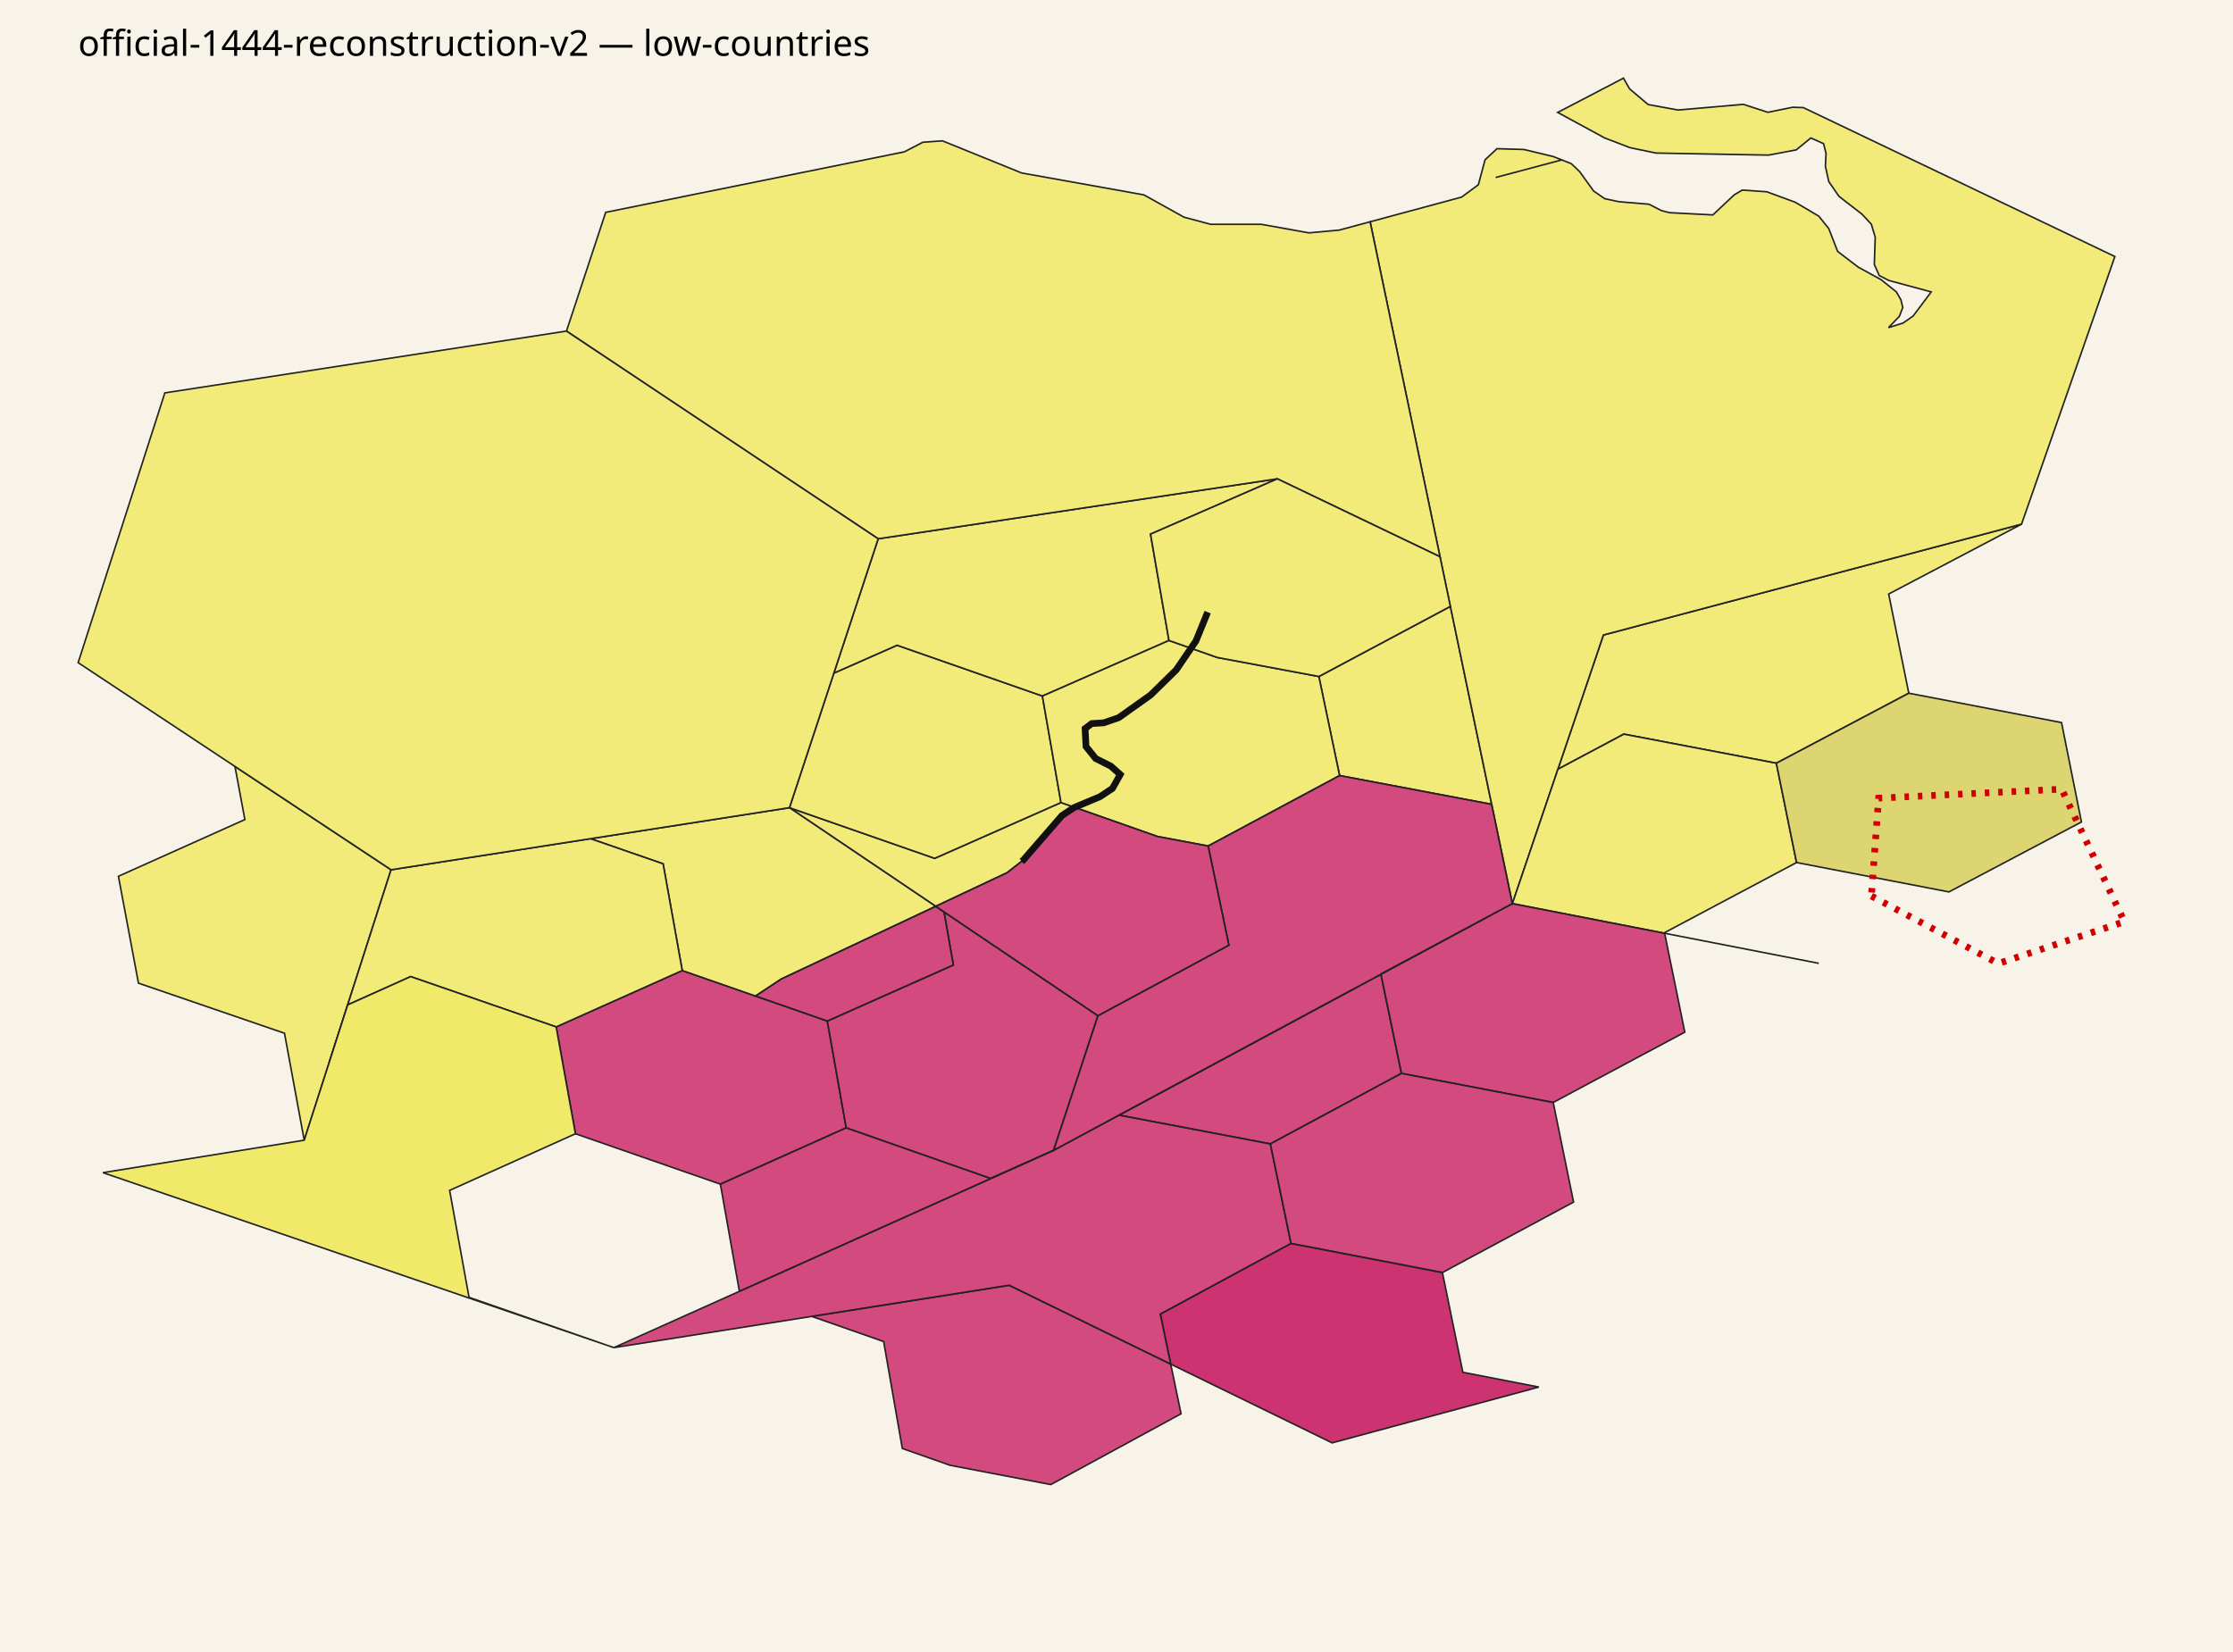
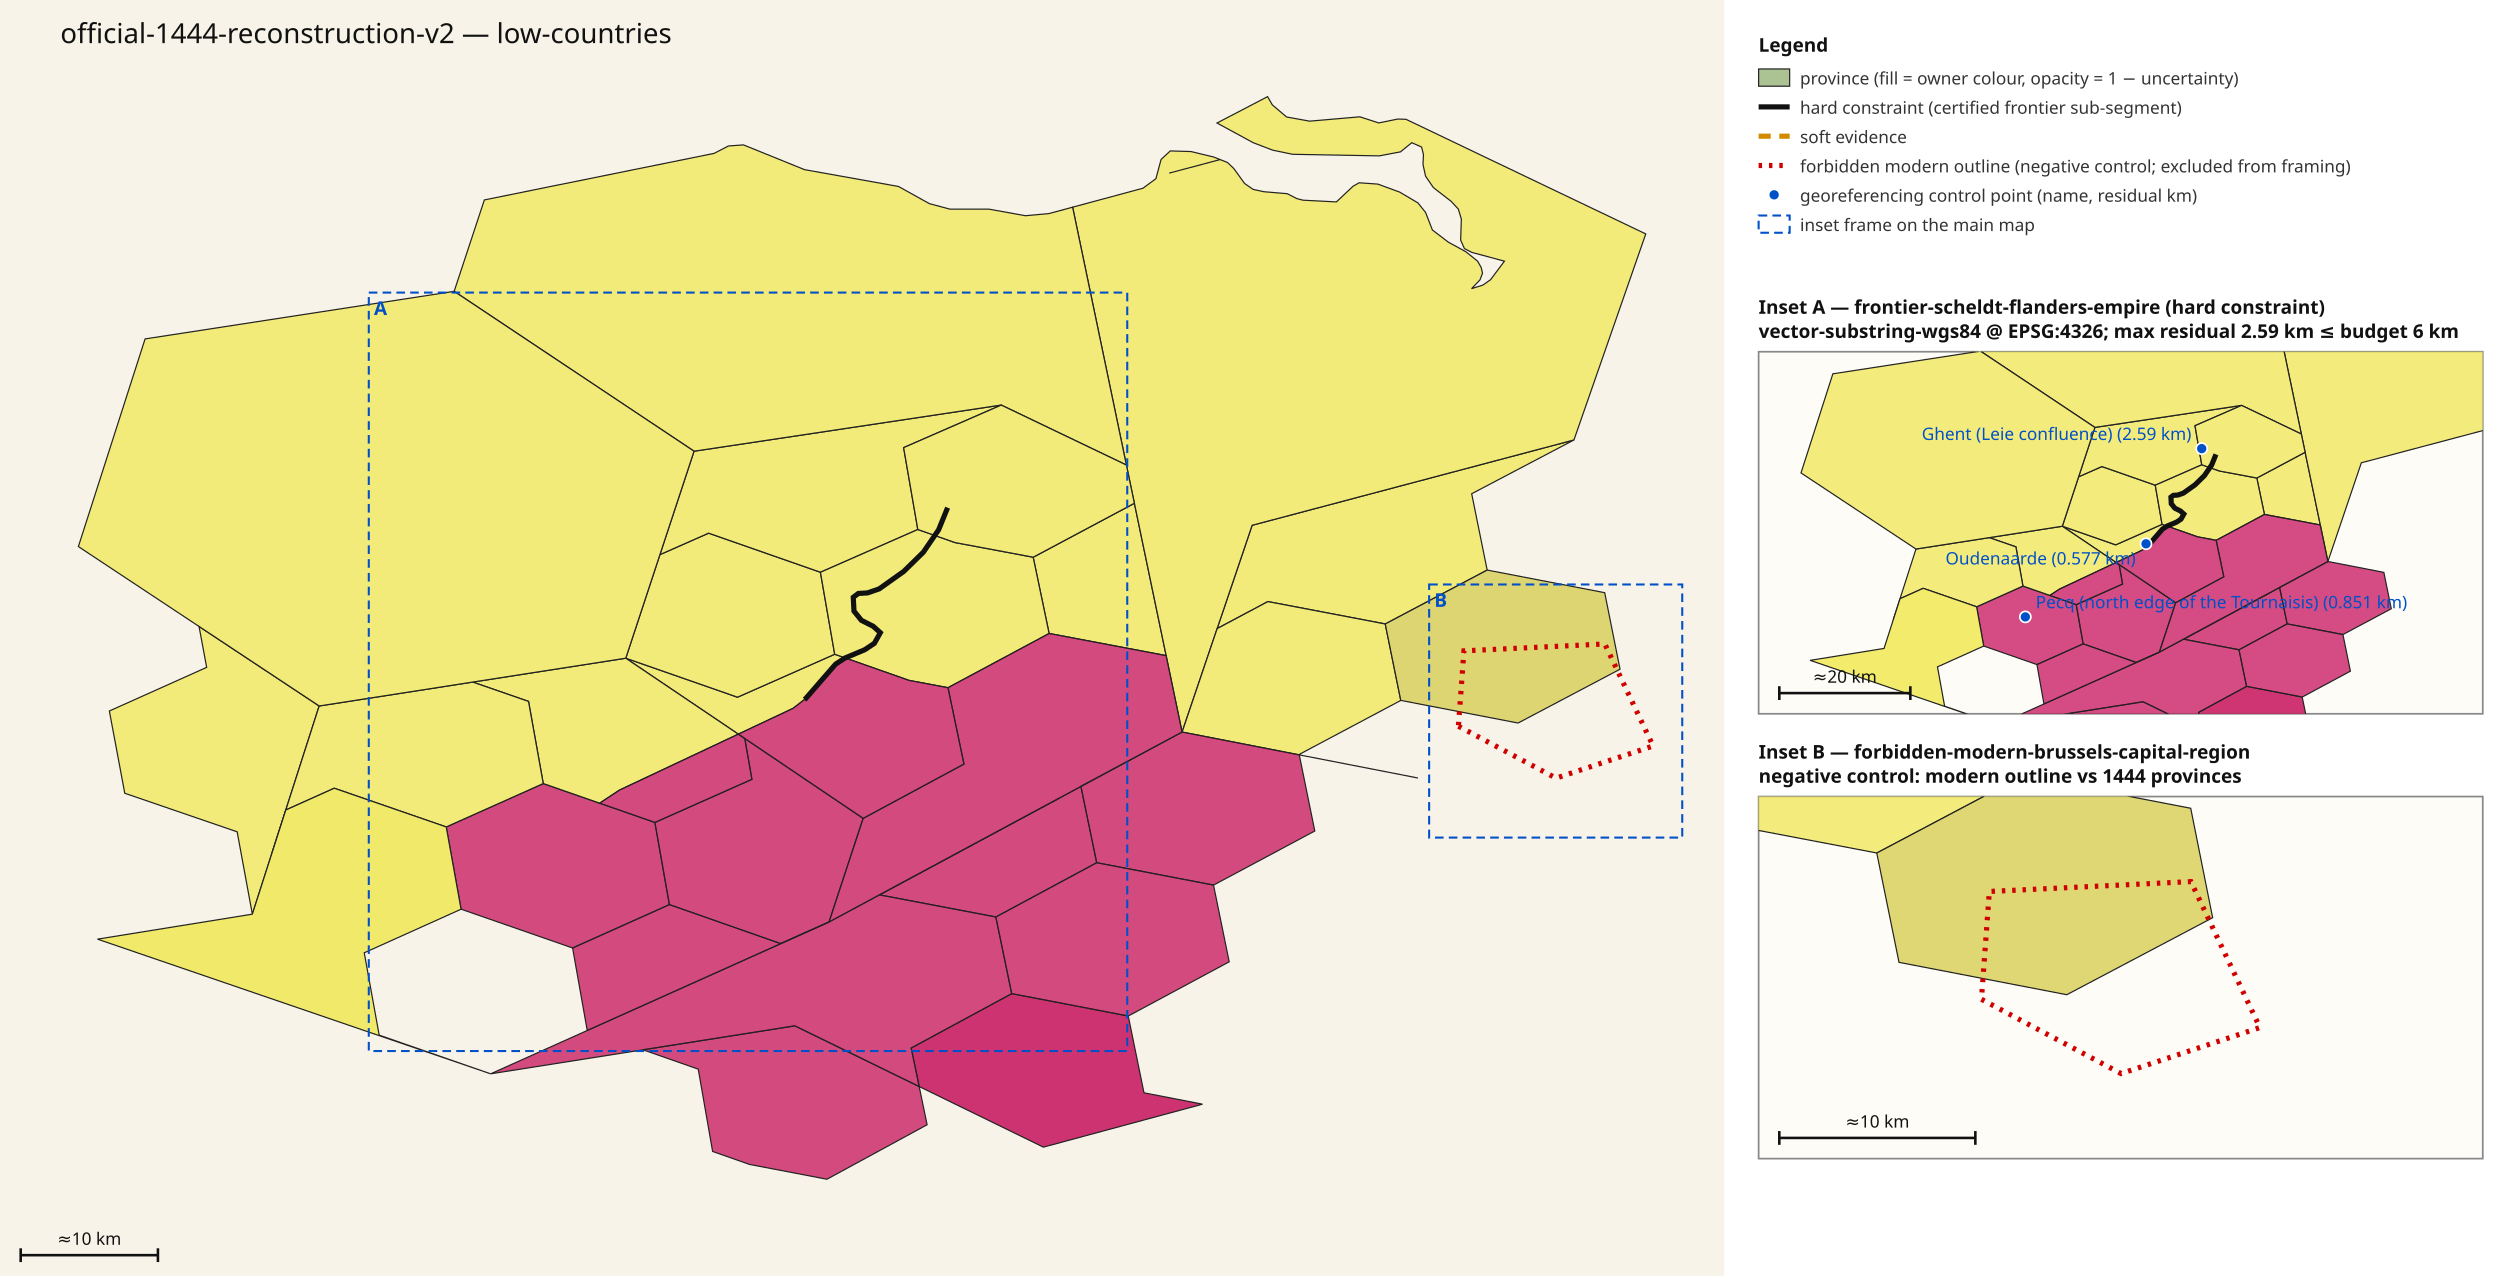
- <svg xmlns="http://www.w3.org/2000/svg" width="1000" height="740" viewBox="0 0 1000 740">
-   <style>.province{stroke:#222;stroke-width:.7;vector-effect:non-scaling-stroke}.constraint{fill:none;stroke-width:3;vector-effect:non-scaling-stroke}.hard-constraint{stroke:#111}.soft-evidence{stroke:#d28b00;stroke-dasharray:7 5}.forbidden-modern{stroke:#d00000;stroke-dasharray:2 4}</style>
+ <svg xmlns="http://www.w3.org/2000/svg" width="1450" height="740" viewBox="0 0 1450 740">
+   <style>text{font-family:sans-serif;font-size:10px;fill:#333}.sheet-title{font-size:16px;fill:#111}.panel-title{font-size:11px;font-weight:bold;fill:#111}.province{stroke:#222;stroke-width:.7;vector-effect:non-scaling-stroke}.constraint{fill:none;stroke-width:3;vector-effect:non-scaling-stroke}.hard-constraint{stroke:#111}.soft-evidence{stroke:#d28b00;stroke-dasharray:7 5}.forbidden-modern{stroke:#d00000;stroke-dasharray:2 4}.legend-province{fill:#8faf6f;fill-opacity:.75;stroke:#222;stroke-width:.7}.inset-frame{fill:#fdfcf7;stroke:#888;stroke-width:1}.focus-box{fill:none;stroke:#0050c8;stroke-width:1.2;stroke-dasharray:5 3}.focus-label{fill:#0050c8;font-weight:bold;font-size:11px}.control-point circle{fill:#0050c8;stroke:#fff;stroke-width:1}.control-point text{fill:#0050c8}.scale-bar line{stroke:#111;stroke-width:1.5}.scale-bar text{fill:#111}</style>
+   <defs>
+     <clipPath id="clip-main">
+       <rect x="0" y="0" width="1000" height="740" />
+     </clipPath>
+     <clipPath id="clip-inset-A">
+       <rect x="1020.0" y="204.0" width="420.0" height="210.0" />
+     </clipPath>
+     <clipPath id="clip-inset-B">
+       <rect x="1020.0" y="462.0" width="420.0" height="210.0" />
+     </clipPath>
+   </defs>
+   <rect width="1450" height="740" fill="#ffffff" />
  <rect width="1000" height="740" fill="#f7f3e8" />
-   <text x="35" y="25" font-family="sans-serif" font-size="16">official-1444-reconstruction-v2 — low-countries</text>
-   <path class="province" id="prv_1db684291f2e0e6ae7ba" data-owner="county-of-flanders" data-area="area-1444-county-of-flanders" data-uncertainty="0.250" fill="#f0e754" fill-opacity="0.750" d="M 697.684,344.553 L 718.052,284.449 L 718.052,284.449 L 905.314,234.789 L 905.314,234.789 L 845.800,266.085 L 854.813,310.510 L 795.494,341.872 L 727.195,328.842 L 697.684,344.553 Z" />
-   <path class="province" id="prv_296a75f0f1c05ea33fd8" data-owner="county-of-flanders" data-area="area-1444-county-of-flanders" data-uncertainty="0.250" fill="#f0e754" fill-opacity="0.750" d="M 353.545,361.807 L 418.564,384.499 L 475.125,359.500 L 481.218,361.641 L 481.002,361.732 L 475.607,365.292 L 458.271,385.258 L 450.958,390.941 L 419.020,405.980 L 353.545,361.807 Z" />
-   <path class="province" id="prv_2c72f4936c995b0f22a7" data-owner="county-of-hainaut" data-area="area-1444-county-of-hainaut" data-uncertainty="0.250" fill="#c7125c" fill-opacity="0.750" d="M 363.539,589.672 L 451.911,575.728 L 524.285,611.048 L 528.904,633.287 L 470.589,665.000 L 425.549,656.385 L 404.081,648.838 L 395.724,600.936 L 363.539,589.672 Z" />
-   <path class="province" id="prv_3695c9236b30222edb91" data-owner="county-of-hainaut" data-area="area-1444-county-of-hainaut" data-uncertainty="0.250" fill="#c7125c" fill-opacity="0.750" d="M 249.069,459.994 L 305.535,434.746 L 370.496,457.382 L 378.931,505.208 L 322.604,530.435 L 257.703,507.857 L 249.069,459.994 Z" />
-   <path class="province" id="prv_37dd4f90e7158380e390" data-owner="county-of-flanders" data-area="area-1444-county-of-flanders" data-uncertainty="0.250" fill="#f0e754" fill-opacity="0.750" d="M 353.545,361.807 L 373.428,301.529 L 401.733,289.040 L 466.809,311.789 L 475.125,359.500 L 418.564,384.499 L 353.545,361.807 L 353.545,361.807 L 353.545,361.807 Z" />
-   <path class="province" id="prv_3af0773db9eca9d9f621" data-owner="county-of-flanders" data-area="area-1444-county-of-flanders" data-uncertainty="0.250" fill="#f0e754" fill-opacity="0.750" d="M 373.428,301.529 L 393.278,241.350 L 482.796,227.894 L 572.029,214.482 L 515.233,239.252 L 523.488,286.904 L 466.809,311.789 L 401.733,289.040 L 373.428,301.529 Z" />
-   <path class="province" id="prv_3e06a0a1a99e488f610d" data-owner="county-of-flanders" data-area="area-1444-county-of-flanders" data-uncertainty="0.250" fill="#f0e754" fill-opacity="0.750" d="M 53.031,392.517 L 109.656,367.115 L 105.223,343.334 L 175.116,389.612 L 155.691,450.126 L 136.234,510.737 L 127.402,462.837 L 62.004,440.396 L 53.031,392.517 Z" />
-   <path class="province" id="prv_408061529042d3d5c90a" data-owner="county-of-flanders" data-area="area-1444-county-of-flanders" data-uncertainty="0.250" fill="#f0e754" fill-opacity="0.750" d="M 466.809,311.789 L 523.488,286.904 L 533.355,290.375 L 526.740,300.082 L 515.320,311.284 L 500.996,321.472 L 494.231,323.800 L 488.890,324.115 L 485.932,326.347 L 486.343,334.385 L 490.671,339.767 L 497.518,343.217 L 501.681,346.942 L 498.202,353.145 L 492.642,356.843 L 481.218,361.641 L 475.125,359.500 L 466.809,311.789 Z" />
-   <path class="province" id="prv_492c17233cc6707895f3" data-owner="county-of-flanders" data-area="area-1444-county-of-flanders" data-uncertainty="0.250" fill="#f0e754" fill-opacity="0.750" d="M 590.633,303.039 L 649.519,271.639 L 668.005,360.282 L 599.904,347.399 L 590.633,303.039 Z" />
-   <path class="province" id="prv_4bcaf061448f2694d4ec" data-owner="county-of-hainaut" data-area="area-1444-county-of-hainaut" data-uncertainty="0.150" fill="#c7125c" fill-opacity="0.850" d="M 519.629,588.634 L 578.137,556.983 L 645.955,570.017 L 655.104,614.703 L 689.151,621.317 L 596.563,646.322 L 524.285,611.048 L 524.285,611.048 L 519.629,588.634 Z" />
-   <path class="province" id="prv_54e772743ba195f83cba" data-owner="county-of-hainaut" data-area="area-1444-county-of-hainaut" data-uncertainty="0.250" fill="#c7125c" fill-opacity="0.750" d="M 501.148,499.515 L 618.415,436.428 L 627.595,480.807 L 568.894,512.395 L 501.148,499.515 Z" />
-   <path class="province" id="prv_5600510359badc732daa" data-owner="county-of-hainaut" data-area="area-1444-county-of-hainaut" data-uncertainty="0.250" fill="#c7125c" fill-opacity="0.750" d="M 370.496,457.382 L 426.940,432.268 L 422.774,408.513 L 419.020,405.980 L 419.020,405.980 L 491.679,455.000 L 471.818,515.294 L 471.761,515.325 L 471.761,515.325 L 443.613,527.882 L 378.931,505.208 L 370.496,457.382 Z" />
-   <path class="province" id="prv_6ab3d9bbe65764d756d1" data-owner="county-of-flanders" data-area="area-1444-county-of-flanders" data-uncertainty="0.250" fill="#f0e754" fill-opacity="0.750" d="M 613.586,99.339 L 654.510,88.306 L 662.042,82.760 L 662.389,81.470 L 662.389,81.470 L 665.054,71.577 L 670.395,66.601 L 682.491,66.966 L 695.592,70.116 L 699.418,71.629 L 669.795,79.502 L 699.418,71.629 L 703.671,73.311 L 707.368,76.826 L 713.668,85.567 L 718.643,88.991 L 724.897,90.337 L 738.454,91.478 L 744.068,94.354 L 747.674,95.267 L 767.074,96.271 L 776.705,87.211 L 780.266,85.134 L 791.221,85.910 L 803.545,90.429 L 803.910,90.566 L 814.500,96.819 L 818.974,102.388 L 822.945,112.613 L 832.211,119.688 L 842.390,125.257 L 849.237,130.757 L 851.291,134.317 L 852.113,137.741 L 850.606,141.689 L 846.818,145.615 L 845.722,146.756 L 852.250,144.702 L 856.769,141.552 L 864.848,130.757 L 845.951,125.667 L 841.568,123.431 L 839.377,118.455 L 839.788,106.313 L 838.054,100.471 L 833.900,95.975 L 825.729,89.653 L 823.493,87.895 L 818.974,81.322 L 817.467,74.475 L 817.741,68.701 L 816.646,64.342 L 810.940,61.808 L 804.367,67.149 L 792.042,69.477 L 741.603,68.564 L 729.963,66.145 L 718.643,61.808 L 697.591,50.364 L 727.037,35.000 L 729.781,39.807 L 738.088,46.836 L 751.508,49.278 L 780.722,46.745 L 791.723,50.305 L 802.815,48.046 L 807.570,48.195 L 947.107,114.909 L 905.314,234.789 L 718.052,284.449 L 677.281,404.759 L 613.586,99.339 Z" />
-   <path class="province" id="prv_6ac683fb1e24ec7e19b5" data-owner="county-of-flanders" data-area="area-1444-county-of-flanders" data-uncertainty="0.250" fill="#f0e754" fill-opacity="0.750" d="M 677.281,404.759 L 677.281,404.759 L 677.281,404.759 L 697.684,344.553 L 727.195,328.842 L 795.494,341.872 L 804.542,386.363 L 745.419,417.791 L 745.473,418.054 L 814.513,431.513 L 677.281,404.759 Z" />
-   <path class="province" id="prv_7828eda90645527f0312" data-owner="county-of-hainaut" data-area="area-1444-county-of-hainaut" data-uncertainty="0.250" fill="#c7125c" fill-opacity="0.750" d="M 618.415,436.428 L 677.281,404.759 L 745.473,418.054 L 745.473,418.054 L 754.501,462.347 L 695.573,493.839 L 627.595,480.807 L 618.415,436.428 Z" />
-   <path class="province" id="prv_8101e9e8388b398f0806" data-owner="county-of-hainaut" data-area="area-1444-county-of-hainaut" data-uncertainty="0.250" fill="#c7125c" fill-opacity="0.750" d="M 274.889,603.660 L 443.625,527.949 L 471.761,515.325 L 606.002,443.106 L 501.148,499.515 L 568.894,512.395 L 578.137,556.983 L 519.629,588.634 L 524.285,611.048 L 451.911,575.728 L 274.889,603.660 Z" />
-   <path class="province" id="prv_8f287a8245c6356a267e" data-owner="county-of-flanders" data-area="area-1444-county-of-flanders" data-uncertainty="0.250" fill="#f0e754" fill-opacity="0.750" d="M 481.218,361.641 L 492.642,356.843 L 498.202,353.145 L 501.681,346.942 L 497.518,343.217 L 490.671,339.767 L 486.343,334.385 L 485.932,326.347 L 488.890,324.115 L 494.231,323.800 L 500.996,321.472 L 515.320,311.284 L 526.740,300.082 L 533.355,290.375 L 545.124,294.515 L 590.633,303.039 L 599.904,347.399 L 541.042,378.955 L 518.341,374.687 L 481.218,361.641 Z" />
-   <path class="province" id="prv_8f3ffff26780128439a5" data-owner="county-of-flanders" data-area="area-1444-county-of-flanders" data-uncertainty="0.250" fill="#f0e754" fill-opacity="0.750" d="M 264.472,375.687 L 353.545,361.807 L 419.020,405.980 L 349.897,438.527 L 338.333,446.174 L 305.535,434.746 L 296.961,386.940 L 264.472,375.687 Z" />
-   <path class="province" id="prv_b2bee00da34af6afdf61" data-owner="county-of-hainaut" data-area="area-1444-county-of-hainaut" data-uncertainty="0.250" fill="#c7125c" fill-opacity="0.750" d="M 568.894,512.395 L 627.595,480.807 L 695.573,493.839 L 704.689,538.461 L 645.955,570.017 L 578.137,556.983 L 568.894,512.395 Z" />
-   <path class="province" id="prv_b67b1161766824c71a24" data-owner="county-of-hainaut" data-area="area-1444-county-of-hainaut" data-uncertainty="0.250" fill="#c7125c" fill-opacity="0.750" d="M 471.818,515.294 L 491.679,455.000 L 550.346,423.380 L 541.042,378.955 L 599.904,347.399 L 668.005,360.282 L 677.281,404.759 L 677.281,404.759 L 618.385,436.283 L 677.281,404.759 L 471.818,515.294 Z" />
-   <path class="province" id="prv_c4bad927df7954fb501d" data-owner="county-of-flanders" data-area="area-1444-county-of-flanders" data-uncertainty="0.250" fill="#f0e754" fill-opacity="0.750" d="M 253.683,148.305 L 271.250,95.115 L 314.126,86.412 L 314.400,86.366 L 404.962,68.016 L 413.270,63.726 L 422.034,63.086 L 457.546,77.488 L 512.231,87.279 L 530.215,97.276 L 542.175,100.471 L 564.815,100.471 L 586.178,104.305 L 599.735,103.073 L 610.790,100.092 L 613.586,99.339 L 644.878,249.387 L 572.029,214.482 L 393.278,241.350 L 253.683,148.305 Z" />
-   <path class="province" id="prv_d3539c01d21e26cf821d" data-owner="county-of-flanders" data-area="area-1444-county-of-flanders" data-uncertainty="0.250" fill="#f0e754" fill-opacity="0.750" d="M 147.390,475.983 L 175.116,389.612 L 264.472,375.687 L 296.961,386.940 L 305.535,434.746 L 249.069,459.994 L 183.889,437.455 L 155.691,450.126 L 147.390,475.983 Z" />
-   <path class="province" id="prv_e203941f5e999fe72ffa" data-owner="county-of-flanders" data-area="area-1444-county-of-flanders" data-uncertainty="0.150" fill="#f0e754" fill-opacity="0.850" d="M 46.100,525.284 L 136.234,510.737 L 136.234,510.737 L 155.691,450.126 L 183.889,437.455 L 249.069,459.994 L 257.703,507.857 L 201.354,533.218 L 210.046,581.139 L 274.889,603.660 L 46.100,525.284 Z" />
-   <path class="province" id="prv_e62f39a3b8c1ea879662" data-owner="county-of-hainaut" data-area="area-1444-county-of-hainaut" data-uncertainty="0.250" fill="#c7125c" fill-opacity="0.750" d="M 338.333,446.174 L 349.897,438.527 L 419.020,405.980 L 422.774,408.513 L 426.940,432.268 L 370.496,457.382 L 338.333,446.174 Z" />
-   <path class="province" id="prv_e6ac98d13863c858b779" data-owner="county-of-flanders" data-area="area-1444-county-of-flanders" data-uncertainty="0.250" fill="#f0e754" fill-opacity="0.750" d="M 35.000,296.838 L 73.827,175.988 L 253.683,148.305 L 393.278,241.350 L 353.545,361.807 L 175.116,389.612 L 35.000,296.838 Z" />
-   <path class="province" id="prv_e6d10700bb0f3bca58e8" data-owner="duchy-of-brabant" data-area="area-1444-duchy-of-brabant" data-uncertainty="0.150" fill="#d8d05d" fill-opacity="0.850" d="M 795.494,341.872 L 854.813,310.510 L 923.210,323.670 L 932.128,368.193 L 872.779,399.524 L 804.542,386.363 L 795.494,341.872 Z" />
-   <path class="province" id="prv_e8d8d4d1b8a33753f213" data-owner="county-of-hainaut" data-area="area-1444-county-of-hainaut" data-uncertainty="0.250" fill="#c7125c" fill-opacity="0.750" d="M 419.020,405.980 L 450.958,390.941 L 458.271,385.258 L 475.607,365.292 L 481.002,361.732 L 481.218,361.641 L 518.341,374.687 L 541.042,378.955 L 550.346,423.380 L 491.679,455.000 L 491.679,455.000 L 422.774,408.513 L 419.020,405.980 Z" />
-   <path class="province" id="prv_ebd5e5db3015e7391f72" data-owner="county-of-hainaut" data-area="area-1444-county-of-hainaut" data-uncertainty="0.250" fill="#c7125c" fill-opacity="0.750" d="M 322.604,530.435 L 378.931,505.208 L 443.613,527.882 L 471.761,515.325 L 435.904,531.414 L 331.250,578.371 L 331.099,578.318 L 322.604,530.435 Z" />
-   <path class="province" id="prv_ffd654e936fba26ac99f" data-owner="county-of-flanders" data-area="area-1444-county-of-flanders" data-uncertainty="0.250" fill="#f0e754" fill-opacity="0.750" d="M 515.233,239.252 L 572.029,214.482 L 644.878,249.387 L 649.519,271.639 L 590.633,303.039 L 545.124,294.515 L 523.488,286.904 L 515.233,239.252 Z" />
-   <path class="constraint forbidden-modern" id="forbidden-modern-brussels-capital-region" d="M 838.072,401.380 L 894.883,431.594 L 951.371,412.882 L 923.282,353.510 L 841.294,357.521 L 838.072,401.380 Z" />
-   <path class="constraint hard-constraint" id="frontier-scheldt-flanders-empire" d="M 457.529,385.834 L 458.271,385.258 L 475.607,365.292 L 481.002,361.732 L 492.642,356.843 L 498.202,353.145 L 501.681,346.942 L 497.518,343.217 L 490.671,339.767 L 486.343,334.385 L 485.932,326.347 L 488.890,324.115 L 494.231,323.800 L 500.996,321.472 L 515.320,311.284 L 526.740,300.082 L 535.587,287.100 L 540.827,274.201" />
+   <text x="35" y="25" class="sheet-title">official-1444-reconstruction-v2 — low-countries</text>
+   <g clip-path="url(#clip-main)">
+     <path class="province" id="prv_1db684291f2e0e6ae7ba" data-owner="county-of-flanders" data-area="area-1444-county-of-flanders" data-uncertainty="0.250" fill="#f0e754" fill-opacity="0.750" d="M 705.947,364.571 L 726.248,304.666 L 726.248,304.666 L 912.891,255.170 L 912.891,255.170 L 853.573,286.363 L 862.556,330.641 L 803.434,361.899 L 735.360,348.912 L 705.947,364.571 Z" />
+     <path class="province" id="prv_296a75f0f1c05ea33fd8" data-owner="county-of-flanders" data-area="area-1444-county-of-flanders" data-uncertainty="0.250" fill="#f0e754" fill-opacity="0.750" d="M 362.947,381.768 L 427.750,404.385 L 484.124,379.469 L 490.197,381.603 L 489.982,381.693 L 484.605,385.242 L 467.326,405.141 L 460.038,410.805 L 428.204,425.794 L 362.947,381.768 Z" />
+     <path class="province" id="prv_2c72f4936c995b0f22a7" data-owner="county-of-hainaut" data-area="area-1444-county-of-hainaut" data-uncertainty="0.250" fill="#c7125c" fill-opacity="0.750" d="M 372.907,608.879 L 460.987,594.981 L 533.121,630.185 L 537.726,652.350 L 479.603,683.958 L 434.712,675.372 L 413.315,667.850 L 404.985,620.106 L 372.907,608.879 Z" />
+     <path class="province" id="prv_3695c9236b30222edb91" data-owner="county-of-hainaut" data-area="area-1444-county-of-hainaut" data-uncertainty="0.250" fill="#c7125c" fill-opacity="0.750" d="M 258.816,479.630 L 315.095,454.466 L 379.841,477.027 L 388.248,524.694 L 332.108,549.839 L 267.421,527.335 L 258.816,479.630 Z" />
+     <path class="province" id="prv_37dd4f90e7158380e390" data-owner="county-of-flanders" data-area="area-1444-county-of-flanders" data-uncertainty="0.250" fill="#f0e754" fill-opacity="0.750" d="M 362.947,381.768 L 382.763,321.689 L 410.975,309.241 L 475.836,331.915 L 484.124,379.469 L 427.750,404.385 L 362.947,381.768 L 362.947,381.768 L 362.947,381.768 Z" />
+     <path class="province" id="prv_3af0773db9eca9d9f621" data-owner="county-of-flanders" data-area="area-1444-county-of-flanders" data-uncertainty="0.250" fill="#f0e754" fill-opacity="0.750" d="M 382.763,321.689 L 402.548,261.709 L 491.770,248.298 L 580.708,234.930 L 524.099,259.618 L 532.327,307.113 L 475.836,331.915 L 410.975,309.241 L 382.763,321.689 Z" />
+     <path class="province" id="prv_3e06a0a1a99e488f610d" data-owner="county-of-flanders" data-area="area-1444-county-of-flanders" data-uncertainty="0.250" fill="#f0e754" fill-opacity="0.750" d="M 63.426,412.376 L 119.864,387.058 L 115.445,363.356 L 185.107,409.481 L 165.746,469.795 L 146.354,530.205 L 137.551,482.464 L 72.369,460.097 L 63.426,412.376 Z" />
+     <path class="province" id="prv_408061529042d3d5c90a" data-owner="county-of-flanders" data-area="area-1444-county-of-flanders" data-uncertainty="0.250" fill="#f0e754" fill-opacity="0.750" d="M 475.836,331.915 L 532.327,307.113 L 542.162,310.572 L 535.569,320.247 L 524.186,331.412 L 509.910,341.566 L 503.167,343.886 L 497.844,344.200 L 494.896,346.425 L 495.306,354.437 L 499.619,359.801 L 506.443,363.240 L 510.592,366.953 L 507.125,373.135 L 501.584,376.820 L 490.197,381.603 L 484.124,379.469 L 475.836,331.915 Z" />
+     <path class="province" id="prv_492c17233cc6707895f3" data-owner="county-of-flanders" data-area="area-1444-county-of-flanders" data-uncertainty="0.250" fill="#f0e754" fill-opacity="0.750" d="M 599.250,323.194 L 657.941,291.899 L 676.367,380.248 L 608.491,367.408 L 599.250,323.194 Z" />
+     <path class="province" id="prv_4bcaf061448f2694d4ec" data-owner="county-of-hainaut" data-area="area-1444-county-of-hainaut" data-uncertainty="0.150" fill="#c7125c" fill-opacity="0.850" d="M 528.481,607.845 L 586.795,576.299 L 654.389,589.289 L 663.509,633.828 L 697.442,640.420 L 605.160,665.342 L 533.121,630.185 L 533.121,630.185 L 528.481,607.845 Z" />
+     <path class="province" id="prv_54e772743ba195f83cba" data-owner="county-of-hainaut" data-area="area-1444-county-of-hainaut" data-uncertainty="0.250" fill="#c7125c" fill-opacity="0.750" d="M 510.061,519.021 L 626.940,456.142 L 636.090,500.374 L 577.583,531.858 L 510.061,519.021 Z" />
+     <path class="province" id="prv_5600510359badc732daa" data-owner="county-of-hainaut" data-area="area-1444-county-of-hainaut" data-uncertainty="0.250" fill="#c7125c" fill-opacity="0.750" d="M 379.841,477.027 L 436.098,451.996 L 431.947,428.319 L 428.204,425.794 L 428.204,425.794 L 500.623,474.652 L 480.828,534.748 L 480.772,534.778 L 480.772,534.778 L 452.717,547.294 L 388.248,524.694 L 379.841,477.027 Z" />
+     <path class="province" id="prv_6ab3d9bbe65764d756d1" data-owner="county-of-flanders" data-area="area-1444-county-of-flanders" data-uncertainty="0.250" fill="#f0e754" fill-opacity="0.750" d="M 622.127,120.167 L 662.916,109.171 L 670.423,103.644 L 670.769,102.358 L 670.769,102.358 L 673.426,92.497 L 678.749,87.538 L 690.805,87.902 L 703.862,91.041 L 707.676,92.550 L 678.151,100.396 L 707.676,92.550 L 711.915,94.226 L 715.600,97.729 L 721.878,106.442 L 726.837,109.854 L 733.070,111.196 L 746.582,112.333 L 752.178,115.199 L 755.772,116.109 L 775.108,117.110 L 784.707,108.079 L 788.256,106.009 L 799.175,106.783 L 811.458,111.287 L 811.822,111.423 L 822.377,117.656 L 826.836,123.207 L 830.794,133.398 L 840.030,140.449 L 850.175,146.000 L 856.999,151.482 L 859.047,155.031 L 859.866,158.443 L 858.364,162.378 L 854.588,166.291 L 853.496,167.428 L 860.002,165.381 L 864.506,162.242 L 872.559,151.482 L 853.724,146.409 L 849.356,144.180 L 847.172,139.221 L 847.582,127.119 L 845.853,121.296 L 841.713,116.815 L 833.569,110.513 L 831.340,108.762 L 826.836,102.211 L 825.335,95.386 L 825.608,89.631 L 824.516,85.286 L 818.829,82.761 L 812.277,88.084 L 799.994,90.404 L 749.721,89.495 L 738.120,87.083 L 726.837,82.761 L 705.854,71.354 L 735.204,56.042 L 737.938,60.833 L 746.218,67.839 L 759.594,70.273 L 788.711,67.748 L 799.675,71.296 L 810.731,69.044 L 815.470,69.193 L 954.545,135.686 L 912.891,255.170 L 726.248,304.666 L 685.611,424.578 L 622.127,120.167 Z" />
+     <path class="province" id="prv_6ac683fb1e24ec7e19b5" data-owner="county-of-flanders" data-area="area-1444-county-of-flanders" data-uncertainty="0.250" fill="#f0e754" fill-opacity="0.750" d="M 685.611,424.578 L 685.611,424.578 L 685.611,424.578 L 705.947,364.571 L 735.360,348.912 L 803.434,361.899 L 812.452,406.243 L 753.525,437.567 L 753.578,437.829 L 822.390,451.244 L 685.611,424.578 Z" />
+     <path class="province" id="prv_7828eda90645527f0312" data-owner="county-of-hainaut" data-area="area-1444-county-of-hainaut" data-uncertainty="0.250" fill="#c7125c" fill-opacity="0.750" d="M 626.940,456.142 L 685.611,424.578 L 753.578,437.829 L 753.578,437.829 L 762.577,481.976 L 703.844,513.364 L 636.090,500.374 L 626.940,456.142 Z" />
+     <path class="province" id="prv_8101e9e8388b398f0806" data-owner="county-of-hainaut" data-area="area-1444-county-of-hainaut" data-uncertainty="0.250" fill="#c7125c" fill-opacity="0.750" d="M 284.550,622.821 L 452.728,547.361 L 480.772,534.778 L 614.569,462.798 L 510.061,519.021 L 577.583,531.858 L 586.795,576.299 L 528.481,607.845 L 533.121,630.185 L 460.987,594.981 L 284.550,622.821 Z" />
+     <path class="province" id="prv_8f287a8245c6356a267e" data-owner="county-of-flanders" data-area="area-1444-county-of-flanders" data-uncertainty="0.250" fill="#f0e754" fill-opacity="0.750" d="M 490.197,381.603 L 501.584,376.820 L 507.125,373.135 L 510.592,366.953 L 506.443,363.240 L 499.619,359.801 L 495.306,354.437 L 494.896,346.425 L 497.844,344.200 L 503.167,343.886 L 509.910,341.566 L 524.186,331.412 L 535.569,320.247 L 542.162,310.572 L 553.892,314.698 L 599.250,323.194 L 608.491,367.408 L 549.823,398.859 L 527.197,394.606 L 490.197,381.603 Z" />
+     <path class="province" id="prv_8f3ffff26780128439a5" data-owner="county-of-flanders" data-area="area-1444-county-of-flanders" data-uncertainty="0.250" fill="#f0e754" fill-opacity="0.750" d="M 274.167,395.603 L 362.947,381.768 L 428.204,425.794 L 359.311,458.234 L 347.784,465.856 L 315.095,454.466 L 306.549,406.818 L 274.167,395.603 Z" />
+     <path class="province" id="prv_b2bee00da34af6afdf61" data-owner="county-of-hainaut" data-area="area-1444-county-of-hainaut" data-uncertainty="0.250" fill="#c7125c" fill-opacity="0.750" d="M 577.583,531.858 L 636.090,500.374 L 703.844,513.364 L 712.930,557.837 L 654.389,589.289 L 586.795,576.299 L 577.583,531.858 Z" />
+     <path class="province" id="prv_b67b1161766824c71a24" data-owner="county-of-hainaut" data-area="area-1444-county-of-hainaut" data-uncertainty="0.250" fill="#c7125c" fill-opacity="0.750" d="M 480.828,534.748 L 500.623,474.652 L 559.097,443.138 L 549.823,398.859 L 608.491,367.408 L 676.367,380.248 L 685.611,424.578 L 685.611,424.578 L 626.911,455.998 L 685.611,424.578 L 480.828,534.748 Z" />
+     <path class="province" id="prv_c4bad927df7954fb501d" data-owner="county-of-flanders" data-area="area-1444-county-of-flanders" data-uncertainty="0.250" fill="#f0e754" fill-opacity="0.750" d="M 263.414,168.971 L 280.923,115.957 L 323.657,107.283 L 323.930,107.238 L 414.193,88.949 L 422.473,84.672 L 431.208,84.035 L 466.604,98.389 L 521.107,108.148 L 539.032,118.111 L 550.952,121.296 L 573.518,121.296 L 594.810,125.117 L 608.322,123.889 L 619.340,120.919 L 622.127,120.167 L 653.316,269.720 L 580.708,234.930 L 402.548,261.709 L 263.414,168.971 Z" />
+     <path class="province" id="prv_d3539c01d21e26cf821d" data-owner="county-of-flanders" data-area="area-1444-county-of-flanders" data-uncertainty="0.250" fill="#f0e754" fill-opacity="0.750" d="M 157.473,495.567 L 185.107,409.481 L 274.167,395.603 L 306.549,406.818 L 315.095,454.466 L 258.816,479.630 L 193.851,457.166 L 165.746,469.795 L 157.473,495.567 Z" />
+     <path class="province" id="prv_e203941f5e999fe72ffa" data-owner="county-of-flanders" data-area="area-1444-county-of-flanders" data-uncertainty="0.150" fill="#f0e754" fill-opacity="0.850" d="M 56.518,544.704 L 146.354,530.205 L 146.354,530.205 L 165.746,469.795 L 193.851,457.166 L 258.816,479.630 L 267.421,527.335 L 211.259,552.613 L 219.922,600.374 L 284.550,622.821 L 56.518,544.704 Z" />
+     <path class="province" id="prv_e62f39a3b8c1ea879662" data-owner="county-of-hainaut" data-area="area-1444-county-of-hainaut" data-uncertainty="0.250" fill="#c7125c" fill-opacity="0.750" d="M 347.784,465.856 L 359.311,458.234 L 428.204,425.794 L 431.947,428.319 L 436.098,451.996 L 379.841,477.027 L 347.784,465.856 Z" />
+     <path class="province" id="prv_e6ac98d13863c858b779" data-owner="county-of-flanders" data-area="area-1444-county-of-flanders" data-uncertainty="0.250" fill="#f0e754" fill-opacity="0.750" d="M 45.455,317.013 L 84.153,196.563 L 263.414,168.971 L 402.548,261.709 L 362.947,381.768 L 185.107,409.481 L 45.455,317.013 Z" />
+     <path class="province" id="prv_e6d10700bb0f3bca58e8" data-owner="duchy-of-brabant" data-area="area-1444-duchy-of-brabant" data-uncertainty="0.150" fill="#d8d05d" fill-opacity="0.850" d="M 803.434,361.899 L 862.556,330.641 L 930.728,343.758 L 939.616,388.133 L 880.463,419.360 L 812.452,406.243 L 803.434,361.899 Z" />
+     <path class="province" id="prv_e8d8d4d1b8a33753f213" data-owner="county-of-hainaut" data-area="area-1444-county-of-hainaut" data-uncertainty="0.250" fill="#c7125c" fill-opacity="0.750" d="M 428.204,425.794 L 460.038,410.805 L 467.326,405.141 L 484.605,385.242 L 489.982,381.693 L 490.197,381.603 L 527.197,394.606 L 549.823,398.859 L 559.097,443.138 L 500.623,474.652 L 500.623,474.652 L 431.947,428.319 L 428.204,425.794 Z" />
+     <path class="province" id="prv_ebd5e5db3015e7391f72" data-owner="county-of-hainaut" data-area="area-1444-county-of-hainaut" data-uncertainty="0.250" fill="#c7125c" fill-opacity="0.750" d="M 332.108,549.839 L 388.248,524.694 L 452.717,547.294 L 480.772,534.778 L 445.033,550.814 L 340.725,597.616 L 340.574,597.564 L 332.108,549.839 Z" />
+     <path class="province" id="prv_ffd654e936fba26ac99f" data-owner="county-of-flanders" data-area="area-1444-county-of-flanders" data-uncertainty="0.250" fill="#f0e754" fill-opacity="0.750" d="M 524.099,259.618 L 580.708,234.930 L 653.316,269.720 L 657.941,291.899 L 599.250,323.194 L 553.892,314.698 L 532.327,307.113 L 524.099,259.618 Z" />
+     <path class="constraint forbidden-modern" id="forbidden-modern-brussels-capital-region" d="M 845.871,421.210 L 902.494,451.324 L 958.796,432.674 L 930.799,373.499 L 849.082,377.496 L 845.871,421.210 Z" />
+     <path class="constraint hard-constraint" id="frontier-scheldt-flanders-empire" d="M 466.586,405.716 L 467.326,405.141 L 484.605,385.242 L 489.982,381.693 L 501.584,376.820 L 507.125,373.135 L 510.592,366.953 L 506.443,363.240 L 499.619,359.801 L 495.306,354.437 L 494.896,346.425 L 497.844,344.200 L 503.167,343.886 L 509.910,341.566 L 524.186,331.412 L 535.569,320.247 L 544.386,307.308 L 549.609,294.451" />
+   </g>
+   <g class="scale-bar">
+     <line x1="12.0" y1="728.0" x2="91.6" y2="728.0" />
+     <line x1="12.0" y1="724.0" x2="12.0" y2="732.0" />
+     <line x1="91.6" y1="724.0" x2="91.6" y2="732.0" />
+     <text x="51.8" y="722.0" text-anchor="middle">≈10 km</text>
+   </g>
+   <text x="1020.0" y="30.0" class="panel-title">Legend</text>
+   <rect x="1020.0" y="40.0" width="18" height="10" class="legend-province" />
+   <text x="1044.0" y="49.0">province (fill = owner colour, opacity = 1 − uncertainty)</text>
+   <line x1="1020.0" y1="62.0" x2="1038.0" y2="62.0" class="constraint hard-constraint" />
+   <text x="1044.0" y="66.0">hard constraint (certified frontier sub-segment)</text>
+   <line x1="1020.0" y1="79.0" x2="1038.0" y2="79.0" class="constraint soft-evidence" />
+   <text x="1044.0" y="83.0">soft evidence</text>
+   <line x1="1020.0" y1="96.0" x2="1038.0" y2="96.0" class="constraint forbidden-modern" />
+   <text x="1044.0" y="100.0">forbidden modern outline (negative control; excluded from framing)</text>
+   <g class="control-point">
+     <circle cx="1029.0" cy="113.0" r="3.2" />
+   </g>
+   <text x="1044.0" y="117.0">georeferencing control point (name, residual km)</text>
+   <rect x="1020.0" y="125.0" width="18" height="10" class="focus-box" />
+   <text x="1044.0" y="134.0">inset frame on the main map</text>
+   <text x="1020.0" y="182.0" class="panel-title">Inset A — frontier-scheldt-flanders-empire (hard constraint)</text>
+   <text x="1020.0" y="196.0" class="panel-title">vector-substring-wgs84 @ EPSG:4326; max residual 2.59 km ≤ budget 6 km</text>
+   <rect x="1020.0" y="204.0" width="420.0" height="210.0" class="inset-frame" />
+   <g clip-path="url(#clip-inset-A)">
+     <path class="province" data-owner="county-of-flanders" data-area="area-1444-county-of-flanders" data-uncertainty="0.250" fill="#f0e754" fill-opacity="0.750" d="M 1196.153,305.220 L 1227.090,316.018 L 1254.002,304.123 L 1256.901,305.142 L 1256.798,305.185 L 1254.231,306.879 L 1245.983,316.378 L 1242.503,319.082 L 1227.307,326.238 L 1196.153,305.220 Z" />
+     <path class="province" data-owner="county-of-hainaut" data-area="area-1444-county-of-hainaut" data-uncertainty="0.250" fill="#c7125c" fill-opacity="0.750" d="M 1200.908,413.640 L 1242.957,407.005 L 1277.392,423.811 L 1279.591,434.393 L 1251.843,449.482 L 1230.413,445.383 L 1220.199,441.792 L 1216.222,419.000 L 1200.908,413.640 Z" />
+     <path class="province" data-owner="county-of-hainaut" data-area="area-1444-county-of-hainaut" data-uncertainty="0.250" fill="#c7125c" fill-opacity="0.750" d="M 1146.443,351.938 L 1173.310,339.925 L 1204.218,350.696 L 1208.232,373.452 L 1181.431,385.455 L 1150.551,374.712 L 1146.443,351.938 Z" />
+     <path class="province" data-owner="county-of-flanders" data-area="area-1444-county-of-flanders" data-uncertainty="0.250" fill="#f0e754" fill-opacity="0.750" d="M 1196.153,305.220 L 1205.614,276.540 L 1219.081,270.597 L 1250.045,281.422 L 1254.002,304.123 L 1227.090,316.018 L 1196.153,305.220 L 1196.153,305.220 L 1196.153,305.220 Z" />
+     <path class="province" data-owner="county-of-flanders" data-area="area-1444-county-of-flanders" data-uncertainty="0.250" fill="#f0e754" fill-opacity="0.750" d="M 1205.614,276.540 L 1215.058,247.906 L 1257.652,241.504 L 1300.110,235.122 L 1273.085,246.908 L 1277.013,269.581 L 1250.045,281.422 L 1219.081,270.597 L 1205.614,276.540 Z" />
+     <path class="province" data-owner="county-of-flanders" data-area="area-1444-county-of-flanders" data-uncertainty="0.250" fill="#f0e754" fill-opacity="0.750" d="M 1250.045,281.422 L 1277.013,269.581 L 1281.708,271.233 L 1278.561,275.851 L 1273.127,281.181 L 1266.311,286.029 L 1263.093,287.136 L 1260.552,287.286 L 1259.144,288.348 L 1259.340,292.173 L 1261.399,294.734 L 1264.656,296.375 L 1266.637,298.148 L 1264.982,301.099 L 1262.337,302.859 L 1256.901,305.142 L 1254.002,304.123 L 1250.045,281.422 Z" />
+     <path class="province" data-owner="county-of-flanders" data-area="area-1444-county-of-flanders" data-uncertainty="0.250" fill="#f0e754" fill-opacity="0.750" d="M 1308.961,277.258 L 1336.980,262.318 L 1345.776,304.495 L 1313.373,298.365 L 1308.961,277.258 Z" />
+     <path class="province" data-owner="county-of-hainaut" data-area="area-1444-county-of-hainaut" data-uncertainty="0.150" fill="#c7125c" fill-opacity="0.850" d="M 1275.177,413.146 L 1303.016,398.087 L 1335.284,404.288 L 1339.637,425.550 L 1355.837,428.697 L 1311.783,440.595 L 1277.392,423.811 L 1277.392,423.811 L 1275.177,413.146 Z" />
+     <path class="province" data-owner="county-of-hainaut" data-area="area-1444-county-of-hainaut" data-uncertainty="0.250" fill="#c7125c" fill-opacity="0.750" d="M 1266.384,370.743 L 1322.180,340.726 L 1326.548,361.842 L 1298.618,376.871 L 1266.384,370.743 Z" />
+     <path class="province" data-owner="county-of-hainaut" data-area="area-1444-county-of-hainaut" data-uncertainty="0.250" fill="#c7125c" fill-opacity="0.750" d="M 1204.218,350.696 L 1231.075,338.746 L 1229.093,327.443 L 1227.307,326.238 L 1227.307,326.238 L 1261.878,349.562 L 1252.428,378.251 L 1252.401,378.265 L 1252.401,378.265 L 1239.008,384.240 L 1208.232,373.452 L 1204.218,350.696 Z" />
+     <path class="province" data-owner="county-of-flanders" data-area="area-1444-county-of-flanders" data-uncertainty="0.250" fill="#f0e754" fill-opacity="0.750" d="M 1319.882,180.336 L 1339.355,175.087 L 1342.938,172.448 L 1343.104,171.834 L 1343.104,171.834 L 1344.372,167.127 L 1346.913,164.759 L 1352.668,164.933 L 1358.902,166.432 L 1360.722,167.152 L 1346.627,170.898 L 1360.722,167.152 L 1362.746,167.952 L 1364.505,169.624 L 1367.502,173.784 L 1369.870,175.413 L 1372.845,176.053 L 1379.296,176.596 L 1381.967,177.965 L 1383.683,178.399 L 1392.913,178.877 L 1397.496,174.566 L 1399.190,173.577 L 1404.402,173.947 L 1410.267,176.097 L 1410.440,176.162 L 1415.479,179.137 L 1417.608,181.787 L 1419.497,186.652 L 1423.906,190.018 L 1428.749,192.668 L 1432.007,195.285 L 1432.984,196.979 L 1433.375,198.608 L 1432.659,200.487 L 1430.856,202.355 L 1430.335,202.898 L 1433.441,201.920 L 1435.591,200.422 L 1439.435,195.285 L 1430.443,192.864 L 1428.358,191.799 L 1427.316,189.432 L 1427.511,183.655 L 1426.686,180.875 L 1424.710,178.736 L 1420.822,175.727 L 1419.758,174.891 L 1417.608,171.764 L 1416.891,168.506 L 1417.021,165.759 L 1416.500,163.684 L 1413.785,162.479 L 1410.658,165.020 L 1404.793,166.128 L 1380.794,165.693 L 1375.256,164.542 L 1369.870,162.479 L 1359.853,157.033 L 1373.864,149.723 L 1375.169,152.011 L 1379.122,155.355 L 1385.507,156.517 L 1399.407,155.312 L 1404.641,157.006 L 1409.919,155.931 L 1412.182,156.001 L 1478.574,187.745 L 1458.689,244.784 L 1369.588,268.413 L 1350.189,325.658 L 1319.882,180.336 Z" />
+     <path class="province" data-owner="county-of-hainaut" data-area="area-1444-county-of-hainaut" data-uncertainty="0.250" fill="#c7125c" fill-opacity="0.750" d="M 1322.180,340.726 L 1350.189,325.658 L 1382.635,331.983 L 1382.635,331.983 L 1386.931,353.058 L 1358.893,368.042 L 1326.548,361.842 L 1322.180,340.726 Z" />
+     <path class="province" data-owner="county-of-hainaut" data-area="area-1444-county-of-hainaut" data-uncertainty="0.250" fill="#c7125c" fill-opacity="0.750" d="M 1158.728,420.296 L 1239.014,384.272 L 1252.401,378.265 L 1316.274,343.903 L 1266.384,370.743 L 1298.618,376.871 L 1303.016,398.087 L 1275.177,413.146 L 1277.392,423.811 L 1242.957,407.005 L 1158.728,420.296 Z" />
+     <path class="province" data-owner="county-of-flanders" data-area="area-1444-county-of-flanders" data-uncertainty="0.250" fill="#f0e754" fill-opacity="0.750" d="M 1256.901,305.142 L 1262.337,302.859 L 1264.982,301.099 L 1266.637,298.148 L 1264.656,296.375 L 1261.399,294.734 L 1259.340,292.173 L 1259.144,288.348 L 1260.552,287.286 L 1263.093,287.136 L 1266.311,286.029 L 1273.127,281.181 L 1278.561,275.851 L 1281.708,271.233 L 1287.308,273.202 L 1308.961,277.258 L 1313.373,298.365 L 1285.366,313.380 L 1274.564,311.349 L 1256.901,305.142 Z" />
+     <path class="province" data-owner="county-of-flanders" data-area="area-1444-county-of-flanders" data-uncertainty="0.250" fill="#f0e754" fill-opacity="0.750" d="M 1153.772,311.825 L 1196.153,305.220 L 1227.307,326.238 L 1194.418,341.724 L 1188.915,345.363 L 1173.310,339.925 L 1169.230,317.179 L 1153.772,311.825 Z" />
+     <path class="province" data-owner="county-of-hainaut" data-area="area-1444-county-of-hainaut" data-uncertainty="0.250" fill="#c7125c" fill-opacity="0.750" d="M 1298.618,376.871 L 1326.548,361.842 L 1358.893,368.042 L 1363.230,389.274 L 1335.284,404.288 L 1303.016,398.087 L 1298.618,376.871 Z" />
+     <path class="province" data-owner="county-of-hainaut" data-area="area-1444-county-of-hainaut" data-uncertainty="0.250" fill="#c7125c" fill-opacity="0.750" d="M 1252.428,378.251 L 1261.878,349.562 L 1289.793,334.518 L 1285.366,313.380 L 1313.373,298.365 L 1345.776,304.495 L 1350.189,325.658 L 1350.189,325.658 L 1322.166,340.657 L 1350.189,325.658 L 1252.428,378.251 Z" />
+     <path class="province" data-owner="county-of-flanders" data-area="area-1444-county-of-flanders" data-uncertainty="0.250" fill="#f0e754" fill-opacity="0.750" d="M 1148.638,203.635 L 1156.997,178.326 L 1177.397,174.185 L 1177.528,174.164 L 1220.618,165.433 L 1224.571,163.391 L 1228.741,163.087 L 1245.638,169.939 L 1271.657,174.598 L 1280.214,179.355 L 1285.905,180.875 L 1296.677,180.875 L 1306.842,182.699 L 1313.292,182.113 L 1318.552,180.695 L 1319.882,180.336 L 1334.772,251.730 L 1300.110,235.122 L 1215.058,247.906 L 1148.638,203.635 Z" />
+     <path class="province" data-owner="county-of-flanders" data-area="area-1444-county-of-flanders" data-uncertainty="0.250" fill="#f0e754" fill-opacity="0.750" d="M 1098.063,359.546 L 1111.255,318.450 L 1153.772,311.825 L 1169.230,317.179 L 1173.310,339.925 L 1146.443,351.938 L 1115.430,341.214 L 1102.013,347.243 L 1098.063,359.546 Z" />
+     <path class="province" data-owner="county-of-flanders" data-area="area-1444-county-of-flanders" data-uncertainty="0.150" fill="#f0e754" fill-opacity="0.850" d="M 1049.869,383.004 L 1092.755,376.082 L 1092.755,376.082 L 1102.013,347.243 L 1115.430,341.214 L 1146.443,351.938 L 1150.551,374.712 L 1123.740,386.779 L 1127.875,409.580 L 1158.728,420.296 L 1049.869,383.004 Z" />
+     <path class="province" data-owner="county-of-hainaut" data-area="area-1444-county-of-hainaut" data-uncertainty="0.250" fill="#c7125c" fill-opacity="0.750" d="M 1188.915,345.363 L 1194.418,341.724 L 1227.307,326.238 L 1229.093,327.443 L 1231.075,338.746 L 1204.218,350.696 L 1188.915,345.363 Z" />
+     <path class="province" data-owner="county-of-flanders" data-area="area-1444-county-of-flanders" data-uncertainty="0.250" fill="#f0e754" fill-opacity="0.750" d="M 1044.587,274.308 L 1063.062,216.806 L 1148.638,203.635 L 1215.058,247.906 L 1196.153,305.220 L 1111.255,318.450 L 1044.587,274.308 Z" />
+     <path class="province" data-owner="county-of-hainaut" data-area="area-1444-county-of-hainaut" data-uncertainty="0.250" fill="#c7125c" fill-opacity="0.750" d="M 1227.307,326.238 L 1242.503,319.082 L 1245.983,316.378 L 1254.231,306.879 L 1256.798,305.185 L 1256.901,305.142 L 1274.564,311.349 L 1285.366,313.380 L 1289.793,334.518 L 1261.878,349.562 L 1261.878,349.562 L 1229.093,327.443 L 1227.307,326.238 Z" />
+     <path class="province" data-owner="county-of-hainaut" data-area="area-1444-county-of-hainaut" data-uncertainty="0.250" fill="#c7125c" fill-opacity="0.750" d="M 1181.431,385.455 L 1208.232,373.452 L 1239.008,384.240 L 1252.401,378.265 L 1235.340,385.921 L 1185.545,408.263 L 1185.473,408.238 L 1181.431,385.455 Z" />
+     <path class="province" data-owner="county-of-flanders" data-area="area-1444-county-of-flanders" data-uncertainty="0.250" fill="#f0e754" fill-opacity="0.750" d="M 1273.085,246.908 L 1300.110,235.122 L 1334.772,251.730 L 1336.980,262.318 L 1308.961,277.258 L 1287.308,273.202 L 1277.013,269.581 L 1273.085,246.908 Z" />
+     <path class="constraint hard-constraint" d="M 1245.629,316.653 L 1245.983,316.378 L 1254.231,306.879 L 1256.798,305.185 L 1262.337,302.859 L 1264.982,301.099 L 1266.637,298.148 L 1264.656,296.375 L 1261.399,294.734 L 1259.340,292.173 L 1259.144,288.348 L 1260.552,287.286 L 1263.093,287.136 L 1266.311,286.029 L 1273.127,281.181 L 1278.561,275.851 L 1282.770,269.674 L 1285.263,263.537" />
+   </g>
+   <g class="control-point">
+     <circle cx="1174.7" cy="357.8" r="3.2" />
+     <text x="1180.7" y="352.8" text-anchor="start">Pecq (north edge of the Tournaisis) (0.851 km)</text>
+   </g>
+   <g class="control-point">
+     <circle cx="1244.7" cy="315.4" r="3.2" />
+     <text x="1238.7" y="327.4" text-anchor="end">Oudenaarde (0.577 km)</text>
+   </g>
+   <g class="control-point">
+     <circle cx="1277.0" cy="260.2" r="3.2" />
+     <text x="1271.0" y="255.2" text-anchor="end">Ghent (Leie confluence) (2.59 km)</text>
+   </g>
+   <g class="scale-bar">
+     <line x1="1032.0" y1="402.0" x2="1108.0" y2="402.0" />
+     <line x1="1032.0" y1="398.0" x2="1032.0" y2="406.0" />
+     <line x1="1108.0" y1="398.0" x2="1108.0" y2="406.0" />
+     <text x="1070.0" y="396.0" text-anchor="middle">≈20 km</text>
+   </g>
+   <rect x="213.9" y="169.7" width="439.9" height="439.9" class="focus-box" />
+   <text x="216.9" y="182.7" class="focus-label">A</text>
+   <text x="1020.0" y="440.0" class="panel-title">Inset B — forbidden-modern-brussels-capital-region</text>
+   <text x="1020.0" y="454.0" class="panel-title">negative control: modern outline vs 1444 provinces</text>
+   <rect x="1020.0" y="462.0" width="420.0" height="210.0" class="inset-frame" />
+   <g clip-path="url(#clip-inset-B)">
+     <path class="province" data-owner="county-of-flanders" data-area="area-1444-county-of-flanders" data-uncertainty="0.250" fill="#f0e754" fill-opacity="0.750" d="M 949.070,498.565 L 978.111,412.870 L 978.111,412.870 L 1245.103,342.067 L 1245.103,342.067 L 1160.249,386.688 L 1173.099,450.027 L 1088.525,494.743 L 991.146,476.164 L 949.070,498.565 Z" />
+     <path class="province" data-owner="county-of-flanders" data-area="area-1444-county-of-flanders" data-uncertainty="0.250" fill="#f0e754" fill-opacity="0.750" d="M 829.166,148.946 L 887.514,133.216 L 898.253,125.309 L 898.748,123.470 L 898.748,123.470 L 902.548,109.364 L 910.163,102.270 L 927.409,102.791 L 946.087,107.282 L 951.543,109.439 L 909.307,120.664 L 951.543,109.439 L 957.607,111.837 L 962.878,116.848 L 971.859,129.311 L 978.953,134.193 L 987.869,136.112 L 1007.198,137.739 L 1015.203,141.840 L 1020.345,143.141 L 1048.004,144.573 L 1061.736,131.654 L 1066.812,128.693 L 1082.432,129.800 L 1100.004,136.243 L 1100.524,136.438 L 1115.623,145.354 L 1122.001,153.294 L 1127.663,167.872 L 1140.874,177.959 L 1155.387,185.899 L 1165.150,193.742 L 1168.078,198.818 L 1169.250,203.699 L 1167.102,209.328 L 1161.700,214.925 L 1160.138,216.552 L 1169.445,213.624 L 1175.888,209.133 L 1187.407,193.742 L 1160.464,186.485 L 1154.216,183.296 L 1151.092,176.202 L 1151.678,158.891 L 1149.205,150.560 L 1143.282,144.150 L 1131.633,135.136 L 1128.444,132.631 L 1122.001,123.259 L 1119.853,113.497 L 1120.244,105.264 L 1118.682,99.049 L 1110.547,95.437 L 1101.175,103.051 L 1083.603,106.370 L 1011.689,105.069 L 995.093,101.620 L 978.953,95.437 L 948.937,79.119 L 990.921,57.214 L 994.833,64.068 L 1006.678,74.090 L 1025.811,77.572 L 1067.463,73.960 L 1083.148,79.036 L 1098.962,75.815 L 1105.742,76.027 L 1304.689,171.146 L 1245.103,342.067 L 978.111,412.870 L 919.980,584.405 L 829.166,148.946 Z" />
+     <path class="province" data-owner="duchy-of-brabant" data-area="area-1444-duchy-of-brabant" data-uncertainty="0.150" fill="#d8d05d" fill-opacity="0.850" d="M 1088.525,494.743 L 1173.099,450.027 L 1270.618,468.791 L 1283.333,532.270 L 1198.715,576.940 L 1101.425,558.176 L 1088.525,494.743 Z" />
+     <path class="constraint forbidden-modern" d="M 1149.231,579.587 L 1230.229,622.664 L 1310.769,595.986 L 1270.720,511.336 L 1153.824,517.054 L 1149.231,579.587 Z" />
+   </g>
+   <g class="scale-bar">
+     <line x1="1032.0" y1="660.0" x2="1145.7" y2="660.0" />
+     <line x1="1032.0" y1="656.0" x2="1032.0" y2="664.0" />
+     <line x1="1145.7" y1="656.0" x2="1145.7" y2="664.0" />
+     <text x="1088.9" y="654.0" text-anchor="middle">≈10 km</text>
+   </g>
+   <rect x="828.9" y="339.0" width="146.8" height="146.8" class="focus-box" />
+   <text x="831.9" y="352.0" class="focus-label">B</text>
</svg>
